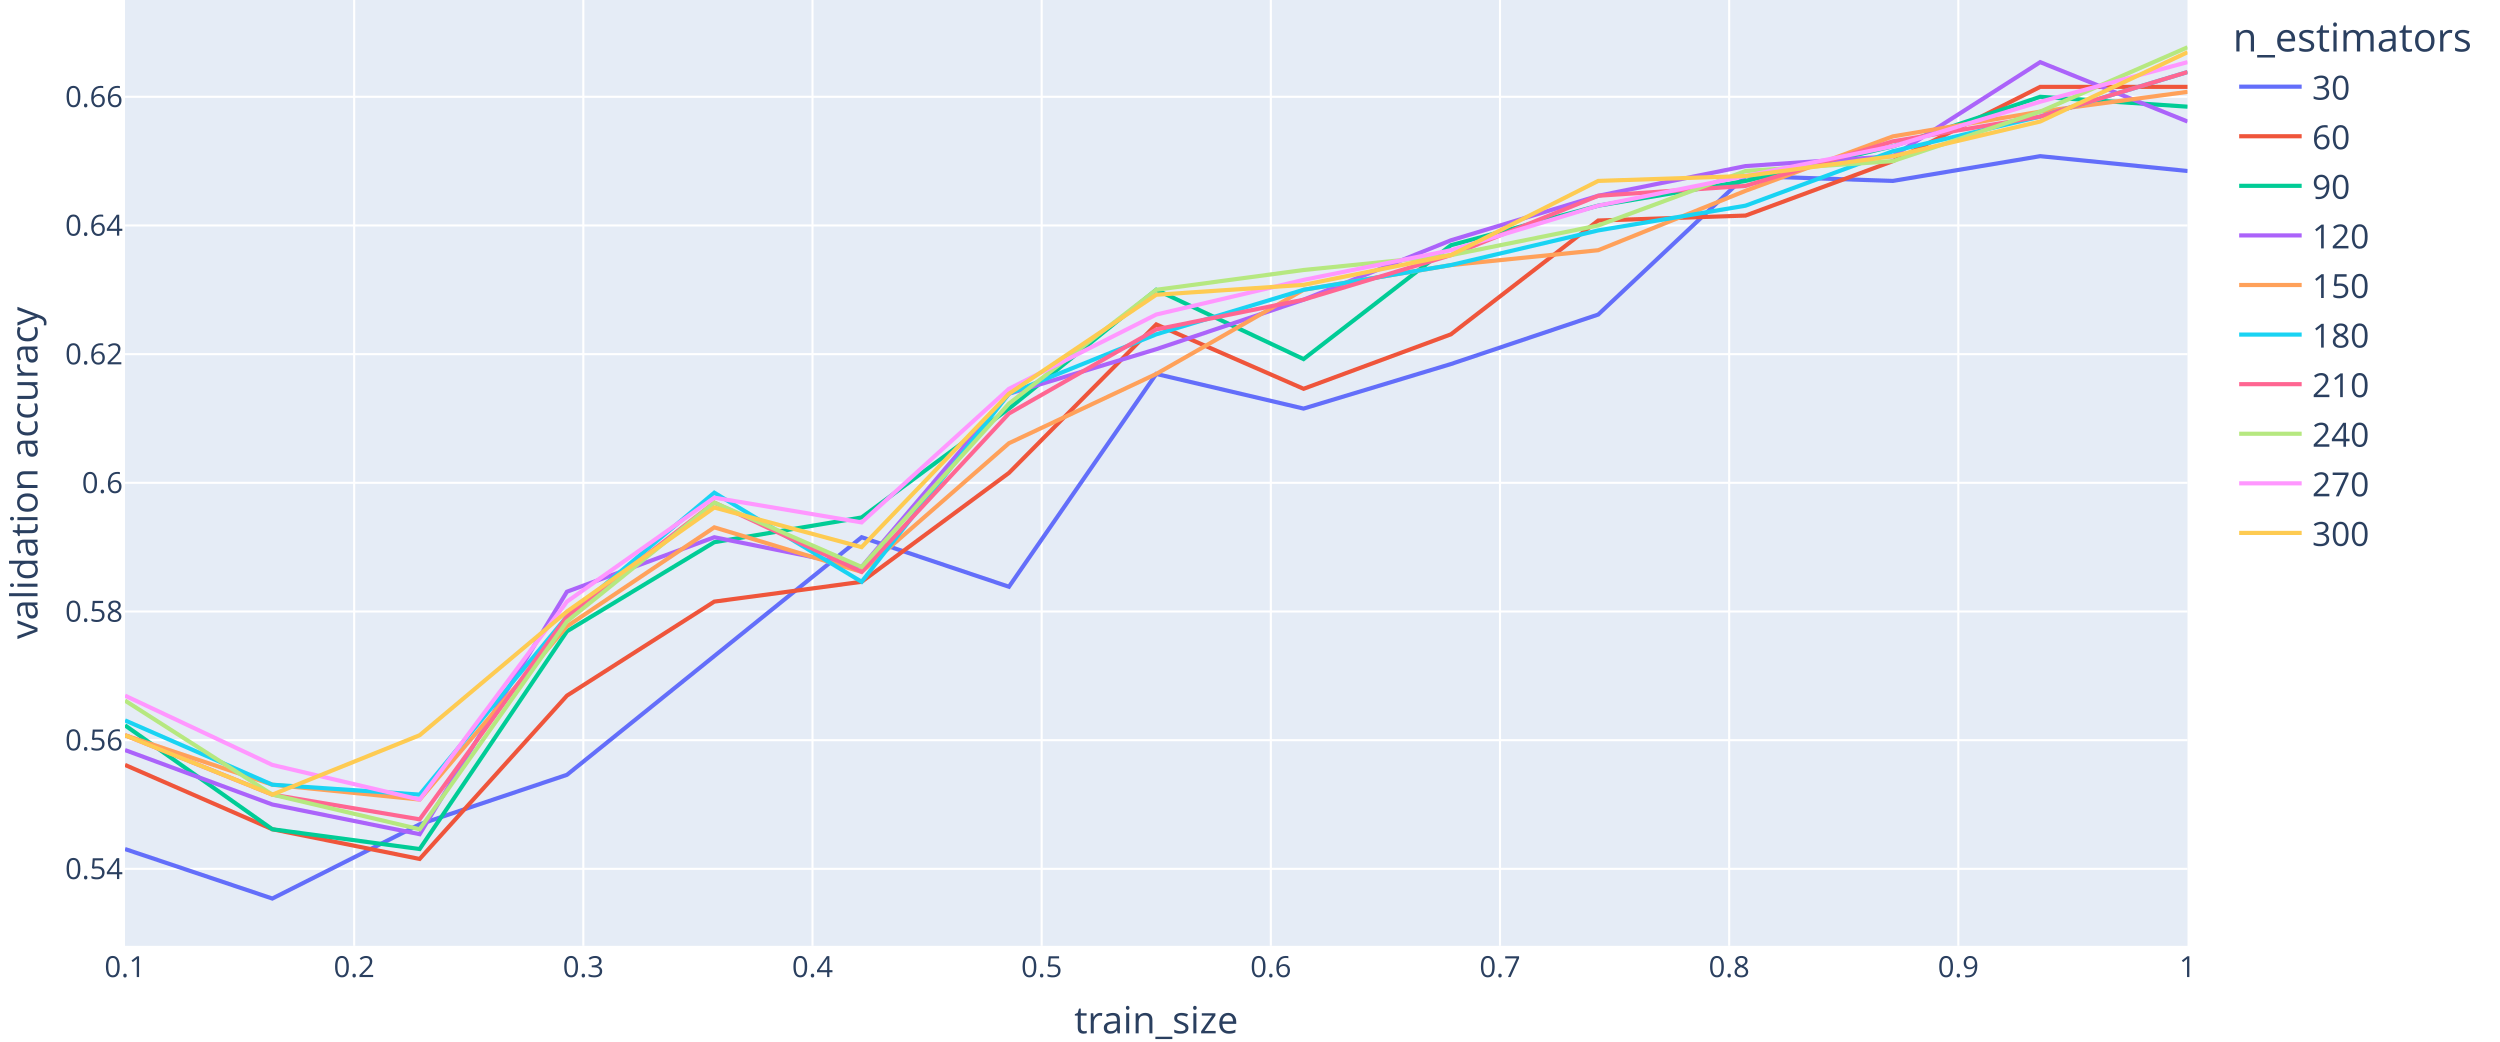
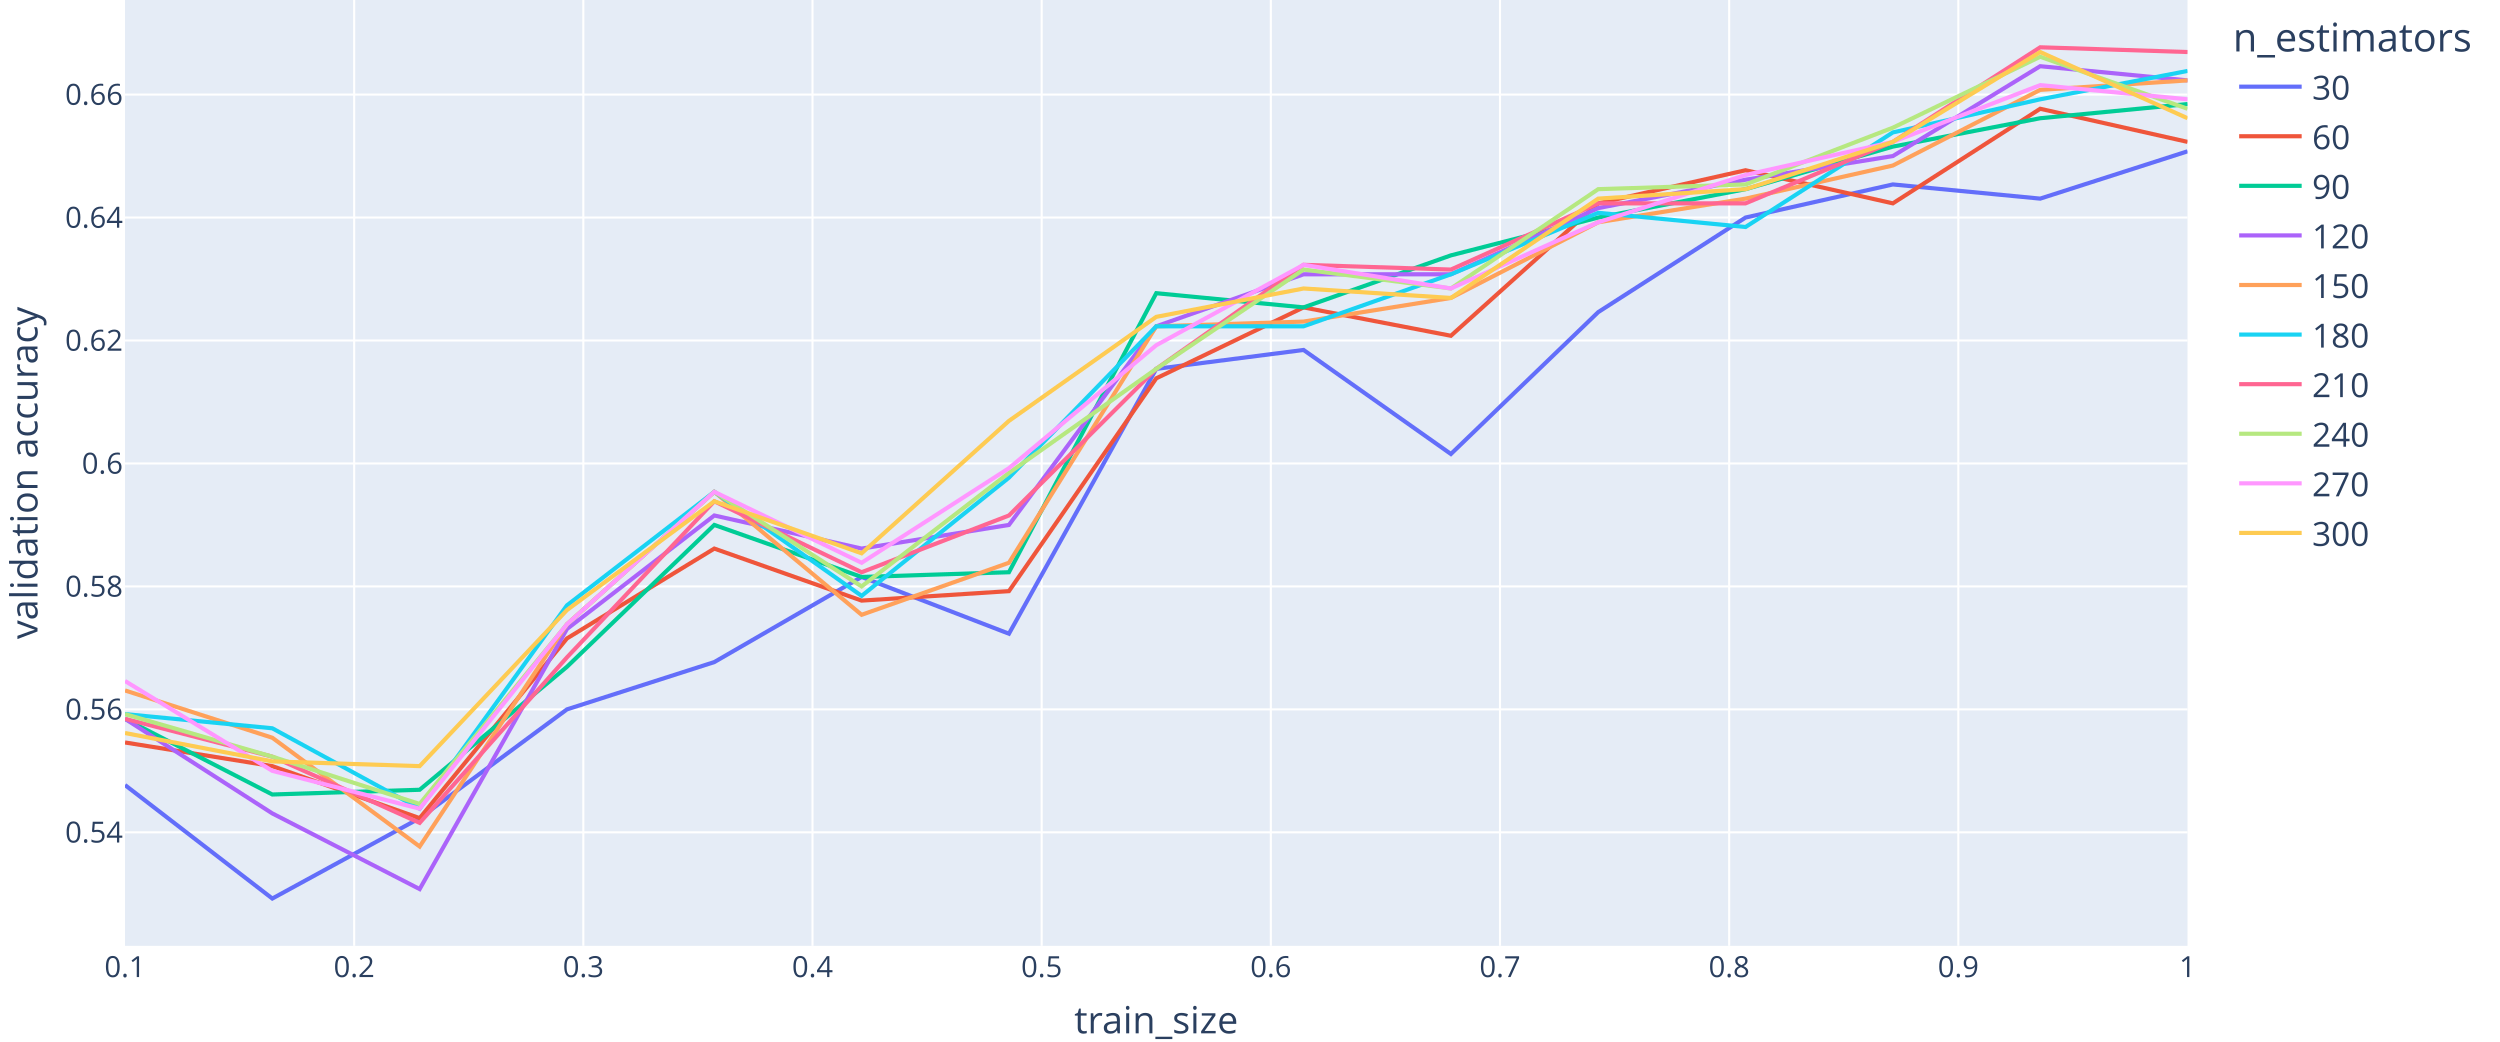
<svg xmlns="http://www.w3.org/2000/svg" class="main-svg" width="1200" height="500" style="" viewBox="0 0 1200 500">
  <rect x="0" y="0" width="1200" height="500" style="fill: rgb(255, 255, 255); fill-opacity: 1;" />
-   <defs id="defs-fbccb3">
+   <defs id="defs-51525a">
    <g class="clips">
-       <clipPath id="clipfbccb3xyplot" class="plotclip">
+       <clipPath id="clip51525axyplot" class="plotclip">
        <rect width="990" height="454" />
      </clipPath>
-       <clipPath class="axesclip" id="clipfbccb3x">
+       <clipPath class="axesclip" id="clip51525ax">
        <rect x="60" y="0" width="990" height="500" />
      </clipPath>
-       <clipPath class="axesclip" id="clipfbccb3y">
+       <clipPath class="axesclip" id="clip51525ay">
        <rect x="0" y="0" width="1200" height="454" />
      </clipPath>
-       <clipPath class="axesclip" id="clipfbccb3xy">
+       <clipPath class="axesclip" id="clip51525axy">
        <rect x="60" y="0" width="990" height="454" />
      </clipPath>
    </g>
    <g class="gradients" />
    <g class="patterns" />
  </defs>
  <g class="bglayer">
    <rect class="bg" x="60" y="0" width="990" height="454" style="fill: rgb(229, 236, 246); fill-opacity: 1; stroke-width: 0;" />
  </g>
  <g class="layer-below">
    <g class="imagelayer" />
    <g class="shapelayer" />
  </g>
  <g class="cartesianlayer">
    <g class="subplot xy">
      <g class="layer-subplot">
        <g class="shapelayer" />
        <g class="imagelayer" />
      </g>
      <g class="minor-gridlayer">
        <g class="x" />
        <g class="y" />
      </g>
      <g class="gridlayer">
        <g class="x">
          <path class="xgrid crisp" transform="translate(170,0)" d="M0,0v454" style="stroke: rgb(255, 255, 255); stroke-opacity: 1; stroke-width: 1px;" />
          <path class="xgrid crisp" transform="translate(280,0)" d="M0,0v454" style="stroke: rgb(255, 255, 255); stroke-opacity: 1; stroke-width: 1px;" />
          <path class="xgrid crisp" transform="translate(390,0)" d="M0,0v454" style="stroke: rgb(255, 255, 255); stroke-opacity: 1; stroke-width: 1px;" />
          <path class="xgrid crisp" transform="translate(500,0)" d="M0,0v454" style="stroke: rgb(255, 255, 255); stroke-opacity: 1; stroke-width: 1px;" />
          <path class="xgrid crisp" transform="translate(610,0)" d="M0,0v454" style="stroke: rgb(255, 255, 255); stroke-opacity: 1; stroke-width: 1px;" />
          <path class="xgrid crisp" transform="translate(720,0)" d="M0,0v454" style="stroke: rgb(255, 255, 255); stroke-opacity: 1; stroke-width: 1px;" />
          <path class="xgrid crisp" transform="translate(830,0)" d="M0,0v454" style="stroke: rgb(255, 255, 255); stroke-opacity: 1; stroke-width: 1px;" />
          <path class="xgrid crisp" transform="translate(940,0)" d="M0,0v454" style="stroke: rgb(255, 255, 255); stroke-opacity: 1; stroke-width: 1px;" />
        </g>
        <g class="y">
-           <path class="ygrid crisp" transform="translate(0,417.05)" d="M60,0h990" style="stroke: rgb(255, 255, 255); stroke-opacity: 1; stroke-width: 1px;" />
-           <path class="ygrid crisp" transform="translate(0,355.28)" d="M60,0h990" style="stroke: rgb(255, 255, 255); stroke-opacity: 1; stroke-width: 1px;" />
-           <path class="ygrid crisp" transform="translate(0,293.52)" d="M60,0h990" style="stroke: rgb(255, 255, 255); stroke-opacity: 1; stroke-width: 1px;" />
-           <path class="ygrid crisp" transform="translate(0,231.75)" d="M60,0h990" style="stroke: rgb(255, 255, 255); stroke-opacity: 1; stroke-width: 1px;" />
-           <path class="ygrid crisp" transform="translate(0,169.99)" d="M60,0h990" style="stroke: rgb(255, 255, 255); stroke-opacity: 1; stroke-width: 1px;" />
-           <path class="ygrid crisp" transform="translate(0,108.22)" d="M60,0h990" style="stroke: rgb(255, 255, 255); stroke-opacity: 1; stroke-width: 1px;" />
-           <path class="ygrid crisp" transform="translate(0,46.46)" d="M60,0h990" style="stroke: rgb(255, 255, 255); stroke-opacity: 1; stroke-width: 1px;" />
+           <path class="ygrid crisp" transform="translate(0,399.52)" d="M60,0h990" style="stroke: rgb(255, 255, 255); stroke-opacity: 1; stroke-width: 1px;" />
+           <path class="ygrid crisp" transform="translate(0,340.5)" d="M60,0h990" style="stroke: rgb(255, 255, 255); stroke-opacity: 1; stroke-width: 1px;" />
+           <path class="ygrid crisp" transform="translate(0,281.48)" d="M60,0h990" style="stroke: rgb(255, 255, 255); stroke-opacity: 1; stroke-width: 1px;" />
+           <path class="ygrid crisp" transform="translate(0,222.46)" d="M60,0h990" style="stroke: rgb(255, 255, 255); stroke-opacity: 1; stroke-width: 1px;" />
+           <path class="ygrid crisp" transform="translate(0,163.44)" d="M60,0h990" style="stroke: rgb(255, 255, 255); stroke-opacity: 1; stroke-width: 1px;" />
+           <path class="ygrid crisp" transform="translate(0,104.42)" d="M60,0h990" style="stroke: rgb(255, 255, 255); stroke-opacity: 1; stroke-width: 1px;" />
+           <path class="ygrid crisp" transform="translate(0,45.4)" d="M60,0h990" style="stroke: rgb(255, 255, 255); stroke-opacity: 1; stroke-width: 1px;" />
        </g>
      </g>
      <g class="zerolinelayer" />
      <g class="layer-between">
        <g class="shapelayer" />
        <g class="imagelayer" />
      </g>
      <path class="xlines-below" />
      <path class="ylines-below" />
      <g class="overlines-below" />
      <g class="xaxislayer-below" />
      <g class="yaxislayer-below" />
      <g class="overaxes-below" />
      <g class="overplot">
-         <g class="xy" transform="translate(60,0)" clip-path="url(#clipfbccb3xyplot)">
+         <g class="xy" transform="translate(60,0)" clip-path="url(#clip51525axyplot)">
          <g class="scatterlayer mlayer">
-             <g class="trace scatter trace94ea2b" style="stroke-miterlimit: 2; opacity: 1;">
-               <g class="fills" />
-               <g class="errorbars" />
-               <g class="lines">
-                 <path class="js-line" d="M0,407.54L70.71,431.3L141.43,395.67L212.14,371.91L282.86,314.9L353.57,257.88L424.29,281.64L495,179.49L565.71,196.12L636.43,174.74L707.14,150.98L777.86,84.47L848.57,86.84L919.29,74.96L990,82.09" style="vector-effect: none; fill: none; stroke: rgb(99, 110, 250); stroke-opacity: 1; stroke-width: 2px; opacity: 1;" />
-               </g>
-               <g class="points" />
-               <g class="text" />
-             </g>
-             <g class="trace scatter trace7e5d47" style="stroke-miterlimit: 2; opacity: 1;">
-               <g class="fills" />
-               <g class="errorbars" />
-               <g class="lines">
-                 <path class="js-line" d="M0,367.16L70.71,398.04L141.43,412.3L212.14,333.9L282.86,288.77L353.57,279.26L424.29,227L495,155.73L565.71,186.62L636.43,160.48L707.14,105.85L777.86,103.47L848.57,77.34L919.29,41.7L990,41.7" style="vector-effect: none; fill: none; stroke: rgb(239, 85, 59); stroke-opacity: 1; stroke-width: 2px; opacity: 1;" />
-               </g>
-               <g class="points" />
-               <g class="text" />
-             </g>
-             <g class="trace scatter trace7e3205" style="stroke-miterlimit: 2; opacity: 1;">
-               <g class="fills" />
-               <g class="errorbars" />
-               <g class="lines">
-                 <path class="js-line" d="M0,348.15L70.71,398.04L141.43,407.54L212.14,303.02L282.86,260.26L353.57,248.38L424.29,196.12L495,139.1L565.71,172.36L636.43,117.72L707.14,98.72L777.86,86.84L848.57,70.21L919.29,46.46L990,51.21" style="vector-effect: none; fill: none; stroke: rgb(0, 204, 150); stroke-opacity: 1; stroke-width: 2px; opacity: 1;" />
-               </g>
-               <g class="points" />
-               <g class="text" />
-             </g>
-             <g class="trace scatter trace1a07d9" style="stroke-miterlimit: 2; opacity: 1;">
-               <g class="fills" />
-               <g class="errorbars" />
-               <g class="lines">
-                 <path class="js-line" d="M0,360.03L70.71,386.16L141.43,400.42L212.14,284.01L282.86,257.88L353.57,272.14L424.29,188.99L495,167.61L565.71,143.85L636.43,115.35L707.14,93.97L777.86,79.71L848.57,74.96L919.29,29.83L990,58.33" style="vector-effect: none; fill: none; stroke: rgb(171, 99, 250); stroke-opacity: 1; stroke-width: 2px; opacity: 1;" />
-               </g>
-               <g class="points" />
-               <g class="text" />
-             </g>
-             <g class="trace scatter trace66aea8" style="stroke-miterlimit: 2; opacity: 1;">
-               <g class="fills" />
-               <g class="errorbars" />
-               <g class="lines">
-                 <path class="js-line" d="M0,352.91L70.71,376.66L141.43,383.79L212.14,300.64L282.86,253.13L353.57,274.51L424.29,212.75L495,179.49L565.71,139.1L636.43,127.23L707.14,120.1L777.86,91.59L848.57,65.46L919.29,53.58L990,44.08" style="vector-effect: none; fill: none; stroke: rgb(255, 161, 90); stroke-opacity: 1; stroke-width: 2px; opacity: 1;" />
-               </g>
-               <g class="points" />
-               <g class="text" />
-             </g>
-             <g class="trace scatter trace891323" style="stroke-miterlimit: 2; opacity: 1;">
-               <g class="fills" />
-               <g class="errorbars" />
-               <g class="lines">
-                 <path class="js-line" d="M0,345.78L70.71,376.66L141.43,381.41L212.14,295.89L282.86,236.5L353.57,279.26L424.29,188.99L495,160.48L565.71,139.1L636.43,127.23L707.14,110.6L777.86,98.72L848.57,72.59L919.29,55.96L990,34.58" style="vector-effect: none; fill: none; stroke: rgb(25, 211, 243); stroke-opacity: 1; stroke-width: 2px; opacity: 1;" />
-               </g>
-               <g class="points" />
-               <g class="text" />
-             </g>
-             <g class="trace scatter trace67398b" style="stroke-miterlimit: 2; opacity: 1;">
-               <g class="fills" />
-               <g class="errorbars" />
-               <g class="lines">
-                 <path class="js-line" d="M0,352.91L70.71,381.41L141.43,393.29L212.14,295.89L282.86,241.25L353.57,274.51L424.29,198.49L495,158.11L565.71,143.85L636.43,122.47L707.14,93.97L777.86,89.22L848.57,67.84L919.29,55.96L990,34.58" style="vector-effect: none; fill: none; stroke: rgb(255, 102, 146); stroke-opacity: 1; stroke-width: 2px; opacity: 1;" />
-               </g>
-               <g class="points" />
-               <g class="text" />
-             </g>
-             <g class="trace scatter traceb659fb" style="stroke-miterlimit: 2; opacity: 1;">
-               <g class="fills" />
-               <g class="errorbars" />
-               <g class="lines">
-                 <path class="js-line" d="M0,336.28L70.71,381.41L141.43,398.04L212.14,298.27L282.86,241.25L353.57,272.14L424.29,193.74L495,139.1L565.71,129.6L636.43,122.47L707.14,108.22L777.86,82.09L848.57,77.34L919.29,53.58L990,22.7" style="vector-effect: none; fill: none; stroke: rgb(182, 232, 128); stroke-opacity: 1; stroke-width: 2px; opacity: 1;" />
-               </g>
-               <g class="points" />
-               <g class="text" />
-             </g>
-             <g class="trace scatter trace61a18e" style="stroke-miterlimit: 2; opacity: 1;">
-               <g class="fills" />
-               <g class="errorbars" />
-               <g class="lines">
-                 <path class="js-line" d="M0,333.9L70.71,367.16L141.43,383.79L212.14,288.77L282.86,238.88L353.57,250.76L424.29,186.62L495,150.98L565.71,134.35L636.43,120.1L707.14,98.72L848.57,70.21L919.29,48.83L990,29.83" style="vector-effect: none; fill: none; stroke: rgb(255, 151, 255); stroke-opacity: 1; stroke-width: 2px; opacity: 1;" />
-               </g>
-               <g class="points" />
-               <g class="text" />
-             </g>
-             <g class="trace scatter tracec2384e" style="stroke-miterlimit: 2; opacity: 1;">
-               <g class="fills" />
-               <g class="errorbars" />
-               <g class="lines">
-                 <path class="js-line" d="M0,352.91L70.71,381.41L141.43,352.91L212.14,293.52L282.86,243.63L353.57,262.63L424.29,188.99L495,141.48L565.71,136.73L636.43,122.47L707.14,86.84L777.86,84.47L848.57,74.96L919.29,58.33L990,25.08" style="vector-effect: none; fill: none; stroke: rgb(254, 203, 82); stroke-opacity: 1; stroke-width: 2px; opacity: 1;" />
+             <g class="trace scatter trace77813d" style="stroke-miterlimit: 2; opacity: 1;">
+               <g class="fills" />
+               <g class="errorbars" />
+               <g class="lines">
+                 <path class="js-line" d="M0,376.82L70.71,431.3L141.43,392.71L212.14,340.5L282.86,317.8L353.57,276.94L424.29,304.18L495,177.06L565.71,167.98L636.43,217.92L707.14,149.82L777.86,104.42L848.57,88.53L919.29,95.34L990,72.64" style="vector-effect: none; fill: none; stroke: rgb(99, 110, 250); stroke-opacity: 1; stroke-width: 2px; opacity: 1;" />
+               </g>
+               <g class="points" />
+               <g class="text" />
+             </g>
+             <g class="trace scatter trace6e102a" style="stroke-miterlimit: 2; opacity: 1;">
+               <g class="fills" />
+               <g class="errorbars" />
+               <g class="lines">
+                 <path class="js-line" d="M0,356.39L70.71,367.74L141.43,392.71L212.14,306.45L282.86,263.32L353.57,288.29L424.29,283.75L495,181.6L565.71,147.55L636.43,161.17L707.14,97.61L777.86,81.72L848.57,97.61L919.29,52.21L990,68.1" style="vector-effect: none; fill: none; stroke: rgb(239, 85, 59); stroke-opacity: 1; stroke-width: 2px; opacity: 1;" />
+               </g>
+               <g class="points" />
+               <g class="text" />
+             </g>
+             <g class="trace scatter trace10252c" style="stroke-miterlimit: 2; opacity: 1;">
+               <g class="fills" />
+               <g class="errorbars" />
+               <g class="lines">
+                 <path class="js-line" d="M0,345.04L70.71,381.36L141.43,379.09L212.14,320.07L282.86,251.97L353.57,276.94L424.29,274.67L495,140.74L565.71,147.55L636.43,122.58L707.14,104.42L777.86,90.8L848.57,70.37L919.29,56.75L990,49.94" style="vector-effect: none; fill: none; stroke: rgb(0, 204, 150); stroke-opacity: 1; stroke-width: 2px; opacity: 1;" />
+               </g>
+               <g class="points" />
+               <g class="text" />
+             </g>
+             <g class="trace scatter trace8fb2e4" style="stroke-miterlimit: 2; opacity: 1;">
+               <g class="fills" />
+               <g class="errorbars" />
+               <g class="lines">
+                 <path class="js-line" d="M0,345.04L70.71,390.44L141.43,426.76L212.14,301.91L282.86,247.43L353.57,263.32L424.29,251.97L495,156.63L565.71,131.66L636.43,131.66L707.14,99.88L777.86,86.26L848.57,74.91L919.29,31.78L990,38.59" style="vector-effect: none; fill: none; stroke: rgb(171, 99, 250); stroke-opacity: 1; stroke-width: 2px; opacity: 1;" />
+               </g>
+               <g class="points" />
+               <g class="text" />
+             </g>
+             <g class="trace scatter tracec1d935" style="stroke-miterlimit: 2; opacity: 1;">
+               <g class="fills" />
+               <g class="errorbars" />
+               <g class="lines">
+                 <path class="js-line" d="M0,331.42L70.71,354.12L141.43,406.33L212.14,299.64L282.86,236.08L353.57,295.1L424.29,270.13L495,156.63L565.71,154.36L636.43,143.01L707.14,106.69L777.86,95.34L848.57,79.45L919.29,43.13L990,38.59" style="vector-effect: none; fill: none; stroke: rgb(255, 161, 90); stroke-opacity: 1; stroke-width: 2px; opacity: 1;" />
+               </g>
+               <g class="points" />
+               <g class="text" />
+             </g>
+             <g class="trace scatter traceec3d2f" style="stroke-miterlimit: 2; opacity: 1;">
+               <g class="fills" />
+               <g class="errorbars" />
+               <g class="lines">
+                 <path class="js-line" d="M0,342.77L70.71,349.58L141.43,388.17L212.14,290.56L282.86,236.08L353.57,286.02L424.29,229.27L495,156.63L565.71,156.63L636.43,131.66L707.14,102.15L777.86,108.96L848.57,63.56L919.29,47.67L990,34.05" style="vector-effect: none; fill: none; stroke: rgb(25, 211, 243); stroke-opacity: 1; stroke-width: 2px; opacity: 1;" />
+               </g>
+               <g class="points" />
+               <g class="text" />
+             </g>
+             <g class="trace scatter trace345f30" style="stroke-miterlimit: 2; opacity: 1;">
+               <g class="fills" />
+               <g class="errorbars" />
+               <g class="lines">
+                 <path class="js-line" d="M0,345.04L70.71,363.2L141.43,394.98L212.14,315.53L282.86,240.62L353.57,274.67L424.29,247.43L495,177.06L565.71,127.12L636.43,129.39L707.14,97.61L777.86,97.61L848.57,68.1L919.29,22.7L990,24.97" style="vector-effect: none; fill: none; stroke: rgb(255, 102, 146); stroke-opacity: 1; stroke-width: 2px; opacity: 1;" />
+               </g>
+               <g class="points" />
+               <g class="text" />
+             </g>
+             <g class="trace scatter trace38107a" style="stroke-miterlimit: 2; opacity: 1;">
+               <g class="fills" />
+               <g class="errorbars" />
+               <g class="lines">
+                 <path class="js-line" d="M0,342.77L70.71,363.2L141.43,385.9L212.14,299.64L282.86,236.08L353.57,281.48L424.29,227L495,177.06L565.71,129.39L636.43,138.47L707.14,90.8L777.86,88.53L848.57,61.29L919.29,27.24L990,52.21" style="vector-effect: none; fill: none; stroke: rgb(182, 232, 128); stroke-opacity: 1; stroke-width: 2px; opacity: 1;" />
+               </g>
+               <g class="points" />
+               <g class="text" />
+             </g>
+             <g class="trace scatter tracef240cf" style="stroke-miterlimit: 2; opacity: 1;">
+               <g class="fills" />
+               <g class="errorbars" />
+               <g class="lines">
+                 <path class="js-line" d="M0,326.88L70.71,370.01L141.43,388.17L212.14,299.64L282.86,236.08L353.57,270.13L424.29,224.73L495,165.71L565.71,127.12L636.43,138.47L707.14,106.69L777.86,83.99L848.57,68.1L919.29,40.86L990,47.67" style="vector-effect: none; fill: none; stroke: rgb(255, 151, 255); stroke-opacity: 1; stroke-width: 2px; opacity: 1;" />
+               </g>
+               <g class="points" />
+               <g class="text" />
+             </g>
+             <g class="trace scatter trace14f78a" style="stroke-miterlimit: 2; opacity: 1;">
+               <g class="fills" />
+               <g class="errorbars" />
+               <g class="lines">
+                 <path class="js-line" d="M0,351.85L70.71,365.47L141.43,367.74L212.14,292.83L282.86,240.62L353.57,265.59L424.29,202.03L495,152.09L565.71,138.47L636.43,143.01L707.14,95.34L777.86,90.8L848.57,68.1L919.29,24.97L990,56.75" style="vector-effect: none; fill: none; stroke: rgb(254, 203, 82); stroke-opacity: 1; stroke-width: 2px; opacity: 1;" />
              </g>
              <g class="points" />
              <g class="text" />
            </g>
          </g>
        </g>
      </g>
      <g class="zerolinelayer-above" />
      <path class="xlines-above crisp" d="M0,0" style="fill: none;" />
      <path class="ylines-above crisp" d="M0,0" style="fill: none;" />
      <g class="overlines-above" />
      <g class="xaxislayer-above">
        <g class="xtick">
          <text text-anchor="middle" x="0" y="469" transform="translate(60,0)" style="font-family: 'Open Sans', verdana, arial, sans-serif; font-size: 14px; fill: rgb(42, 63, 95); fill-opacity: 1; white-space: pre;">0.1</text>
        </g>
        <g class="xtick">
          <text text-anchor="middle" x="0" y="469" style="font-family: 'Open Sans', verdana, arial, sans-serif; font-size: 14px; fill: rgb(42, 63, 95); fill-opacity: 1; white-space: pre;" transform="translate(170,0)">0.2</text>
        </g>
        <g class="xtick">
          <text text-anchor="middle" x="0" y="469" style="font-family: 'Open Sans', verdana, arial, sans-serif; font-size: 14px; fill: rgb(42, 63, 95); fill-opacity: 1; white-space: pre;" transform="translate(280,0)">0.3</text>
        </g>
        <g class="xtick">
          <text text-anchor="middle" x="0" y="469" style="font-family: 'Open Sans', verdana, arial, sans-serif; font-size: 14px; fill: rgb(42, 63, 95); fill-opacity: 1; white-space: pre;" transform="translate(390,0)">0.4</text>
        </g>
        <g class="xtick">
          <text text-anchor="middle" x="0" y="469" style="font-family: 'Open Sans', verdana, arial, sans-serif; font-size: 14px; fill: rgb(42, 63, 95); fill-opacity: 1; white-space: pre;" transform="translate(500,0)">0.5</text>
        </g>
        <g class="xtick">
          <text text-anchor="middle" x="0" y="469" style="font-family: 'Open Sans', verdana, arial, sans-serif; font-size: 14px; fill: rgb(42, 63, 95); fill-opacity: 1; white-space: pre;" transform="translate(610,0)">0.6</text>
        </g>
        <g class="xtick">
          <text text-anchor="middle" x="0" y="469" style="font-family: 'Open Sans', verdana, arial, sans-serif; font-size: 14px; fill: rgb(42, 63, 95); fill-opacity: 1; white-space: pre;" transform="translate(720,0)">0.7</text>
        </g>
        <g class="xtick">
          <text text-anchor="middle" x="0" y="469" style="font-family: 'Open Sans', verdana, arial, sans-serif; font-size: 14px; fill: rgb(42, 63, 95); fill-opacity: 1; white-space: pre;" transform="translate(830,0)">0.8</text>
        </g>
        <g class="xtick">
          <text text-anchor="middle" x="0" y="469" style="font-family: 'Open Sans', verdana, arial, sans-serif; font-size: 14px; fill: rgb(42, 63, 95); fill-opacity: 1; white-space: pre;" transform="translate(940,0)">0.9</text>
        </g>
        <g class="xtick">
          <text text-anchor="middle" x="0" y="469" style="font-family: 'Open Sans', verdana, arial, sans-serif; font-size: 14px; fill: rgb(42, 63, 95); fill-opacity: 1; white-space: pre;" transform="translate(1050,0)">1</text>
        </g>
      </g>
      <g class="yaxislayer-above">
        <g class="ytick">
-           <text text-anchor="end" x="59" y="4.9" transform="translate(0,417.05)" style="font-family: 'Open Sans', verdana, arial, sans-serif; font-size: 14px; fill: rgb(42, 63, 95); fill-opacity: 1; white-space: pre;">0.54</text>
-         </g>
-         <g class="ytick">
-           <text text-anchor="end" x="59" y="4.9" style="font-family: 'Open Sans', verdana, arial, sans-serif; font-size: 14px; fill: rgb(42, 63, 95); fill-opacity: 1; white-space: pre;" transform="translate(0,355.28)">0.56</text>
-         </g>
-         <g class="ytick">
-           <text text-anchor="end" x="59" y="4.9" style="font-family: 'Open Sans', verdana, arial, sans-serif; font-size: 14px; fill: rgb(42, 63, 95); fill-opacity: 1; white-space: pre;" transform="translate(0,293.52)">0.58</text>
-         </g>
-         <g class="ytick">
-           <text text-anchor="end" x="59" y="4.9" style="font-family: 'Open Sans', verdana, arial, sans-serif; font-size: 14px; fill: rgb(42, 63, 95); fill-opacity: 1; white-space: pre;" transform="translate(0,231.75)">0.6</text>
-         </g>
-         <g class="ytick">
-           <text text-anchor="end" x="59" y="4.9" style="font-family: 'Open Sans', verdana, arial, sans-serif; font-size: 14px; fill: rgb(42, 63, 95); fill-opacity: 1; white-space: pre;" transform="translate(0,169.99)">0.62</text>
-         </g>
-         <g class="ytick">
-           <text text-anchor="end" x="59" y="4.9" style="font-family: 'Open Sans', verdana, arial, sans-serif; font-size: 14px; fill: rgb(42, 63, 95); fill-opacity: 1; white-space: pre;" transform="translate(0,108.22)">0.64</text>
-         </g>
-         <g class="ytick">
-           <text text-anchor="end" x="59" y="4.9" style="font-family: 'Open Sans', verdana, arial, sans-serif; font-size: 14px; fill: rgb(42, 63, 95); fill-opacity: 1; white-space: pre;" transform="translate(0,46.46)">0.66</text>
+           <text text-anchor="end" x="59" y="4.9" transform="translate(0,399.52)" style="font-family: 'Open Sans', verdana, arial, sans-serif; font-size: 14px; fill: rgb(42, 63, 95); fill-opacity: 1; white-space: pre;">0.54</text>
+         </g>
+         <g class="ytick">
+           <text text-anchor="end" x="59" y="4.9" style="font-family: 'Open Sans', verdana, arial, sans-serif; font-size: 14px; fill: rgb(42, 63, 95); fill-opacity: 1; white-space: pre;" transform="translate(0,340.5)">0.56</text>
+         </g>
+         <g class="ytick">
+           <text text-anchor="end" x="59" y="4.9" style="font-family: 'Open Sans', verdana, arial, sans-serif; font-size: 14px; fill: rgb(42, 63, 95); fill-opacity: 1; white-space: pre;" transform="translate(0,281.48)">0.58</text>
+         </g>
+         <g class="ytick">
+           <text text-anchor="end" x="59" y="4.9" style="font-family: 'Open Sans', verdana, arial, sans-serif; font-size: 14px; fill: rgb(42, 63, 95); fill-opacity: 1; white-space: pre;" transform="translate(0,222.46)">0.6</text>
+         </g>
+         <g class="ytick">
+           <text text-anchor="end" x="59" y="4.9" style="font-family: 'Open Sans', verdana, arial, sans-serif; font-size: 14px; fill: rgb(42, 63, 95); fill-opacity: 1; white-space: pre;" transform="translate(0,163.44)">0.62</text>
+         </g>
+         <g class="ytick">
+           <text text-anchor="end" x="59" y="4.9" style="font-family: 'Open Sans', verdana, arial, sans-serif; font-size: 14px; fill: rgb(42, 63, 95); fill-opacity: 1; white-space: pre;" transform="translate(0,104.42)">0.64</text>
+         </g>
+         <g class="ytick">
+           <text text-anchor="end" x="59" y="4.9" style="font-family: 'Open Sans', verdana, arial, sans-serif; font-size: 14px; fill: rgb(42, 63, 95); fill-opacity: 1; white-space: pre;" transform="translate(0,45.4)">0.66</text>
        </g>
      </g>
      <g class="overaxes-above" />
    </g>
  </g>
  <g class="polarlayer" />
  <g class="smithlayer" />
  <g class="ternarylayer" />
  <g class="geolayer" />
  <g class="funnelarealayer" />
  <g class="pielayer" />
  <g class="iciclelayer" />
  <g class="treemaplayer" />
  <g class="sunburstlayer" />
  <g class="glimages" />
-   <defs id="topdefs-fbccb3">
+   <defs id="topdefs-51525a">
    <g class="clips" />
-     <clipPath id="legendfbccb3">
+     <clipPath id="legend51525a">
      <rect width="130" height="273" x="0" y="0" />
    </clipPath>
  </defs>
  <g class="layer-above">
    <g class="imagelayer" />
    <g class="shapelayer" />
  </g>
  <g class="infolayer">
    <g class="legend" pointer-events="all" transform="translate(1069.8,0)">
      <rect class="bg" shape-rendering="crispEdges" style="stroke: rgb(68, 68, 68); stroke-opacity: 1; fill: rgb(255, 255, 255); fill-opacity: 1; stroke-width: 0px;" width="130" height="273" x="0" y="0" />
-       <g class="scrollbox" transform="" clip-path="url(#legendfbccb3)">
+       <g class="scrollbox" transform="" clip-path="url(#legend51525a)">
        <text class="legendtitletext" text-anchor="start" x="2" y="24.7" style="font-family: 'Open Sans', verdana, arial, sans-serif; font-size: 19px; fill: rgb(42, 63, 95); fill-opacity: 1; white-space: pre; opacity: 1;">n_estimators</text>
        <g class="groups" transform="">
          <g class="traces" transform="translate(0,41.6)" style="opacity: 1;">
            <text class="legendtext" text-anchor="start" x="40" y="6.24" style="font-family: 'Open Sans', verdana, arial, sans-serif; font-size: 16px; fill: rgb(42, 63, 95); fill-opacity: 1; white-space: pre;">30</text>
            <g class="layers" style="opacity: 1;">
              <g class="legendfill" />
              <g class="legendlines">
                <path class="js-line" d="M5,0h30" style="fill: none; stroke: rgb(99, 110, 250); stroke-opacity: 1; stroke-width: 2px;" />
              </g>
              <g class="legendsymbols">
                <g class="legendpoints" />
              </g>
            </g>
            <rect class="legendtoggle" x="0" y="-11.9" width="70.516" height="23.8" style="fill: rgb(0, 0, 0); fill-opacity: 0;" />
          </g>
        </g>
        <g class="groups" transform="">
          <g class="traces" transform="translate(0,65.4)" style="opacity: 1;">
            <text class="legendtext" text-anchor="start" x="40" y="6.24" style="font-family: 'Open Sans', verdana, arial, sans-serif; font-size: 16px; fill: rgb(42, 63, 95); fill-opacity: 1; white-space: pre;">60</text>
            <g class="layers" style="opacity: 1;">
              <g class="legendfill" />
              <g class="legendlines">
                <path class="js-line" d="M5,0h30" style="fill: none; stroke: rgb(239, 85, 59); stroke-opacity: 1; stroke-width: 2px;" />
              </g>
              <g class="legendsymbols">
                <g class="legendpoints" />
              </g>
            </g>
            <rect class="legendtoggle" x="0" y="-11.9" width="70.516" height="23.8" style="fill: rgb(0, 0, 0); fill-opacity: 0;" />
          </g>
        </g>
        <g class="groups" transform="">
          <g class="traces" transform="translate(0,89.2)" style="opacity: 1;">
            <text class="legendtext" text-anchor="start" x="40" y="6.24" style="font-family: 'Open Sans', verdana, arial, sans-serif; font-size: 16px; fill: rgb(42, 63, 95); fill-opacity: 1; white-space: pre;">90</text>
            <g class="layers" style="opacity: 1;">
              <g class="legendfill" />
              <g class="legendlines">
                <path class="js-line" d="M5,0h30" style="fill: none; stroke: rgb(0, 204, 150); stroke-opacity: 1; stroke-width: 2px;" />
              </g>
              <g class="legendsymbols">
                <g class="legendpoints" />
              </g>
            </g>
            <rect class="legendtoggle" x="0" y="-11.9" width="70.516" height="23.8" style="fill: rgb(0, 0, 0); fill-opacity: 0;" />
          </g>
        </g>
        <g class="groups" transform="">
          <g class="traces" transform="translate(0,113)" style="opacity: 1;">
            <text class="legendtext" text-anchor="start" x="40" y="6.24" style="font-family: 'Open Sans', verdana, arial, sans-serif; font-size: 16px; fill: rgb(42, 63, 95); fill-opacity: 1; white-space: pre;">120</text>
            <g class="layers" style="opacity: 1;">
              <g class="legendfill" />
              <g class="legendlines">
                <path class="js-line" d="M5,0h30" style="fill: none; stroke: rgb(171, 99, 250); stroke-opacity: 1; stroke-width: 2px;" />
              </g>
              <g class="legendsymbols">
                <g class="legendpoints" />
              </g>
            </g>
            <rect class="legendtoggle" x="0" y="-11.9" width="70.516" height="23.8" style="fill: rgb(0, 0, 0); fill-opacity: 0;" />
          </g>
        </g>
        <g class="groups" transform="">
          <g class="traces" transform="translate(0,136.8)" style="opacity: 1;">
            <text class="legendtext" text-anchor="start" x="40" y="6.24" style="font-family: 'Open Sans', verdana, arial, sans-serif; font-size: 16px; fill: rgb(42, 63, 95); fill-opacity: 1; white-space: pre;">150</text>
            <g class="layers" style="opacity: 1;">
              <g class="legendfill" />
              <g class="legendlines">
                <path class="js-line" d="M5,0h30" style="fill: none; stroke: rgb(255, 161, 90); stroke-opacity: 1; stroke-width: 2px;" />
              </g>
              <g class="legendsymbols">
                <g class="legendpoints" />
              </g>
            </g>
            <rect class="legendtoggle" x="0" y="-11.9" width="70.516" height="23.8" style="fill: rgb(0, 0, 0); fill-opacity: 0;" />
          </g>
        </g>
        <g class="groups" transform="">
          <g class="traces" transform="translate(0,160.6)" style="opacity: 1;">
            <text class="legendtext" text-anchor="start" x="40" y="6.24" style="font-family: 'Open Sans', verdana, arial, sans-serif; font-size: 16px; fill: rgb(42, 63, 95); fill-opacity: 1; white-space: pre;">180</text>
            <g class="layers" style="opacity: 1;">
              <g class="legendfill" />
              <g class="legendlines">
                <path class="js-line" d="M5,0h30" style="fill: none; stroke: rgb(25, 211, 243); stroke-opacity: 1; stroke-width: 2px;" />
              </g>
              <g class="legendsymbols">
                <g class="legendpoints" />
              </g>
            </g>
            <rect class="legendtoggle" x="0" y="-11.9" width="70.516" height="23.8" style="fill: rgb(0, 0, 0); fill-opacity: 0;" />
          </g>
        </g>
        <g class="groups" transform="">
          <g class="traces" transform="translate(0,184.4)" style="opacity: 1;">
            <text class="legendtext" text-anchor="start" x="40" y="6.24" style="font-family: 'Open Sans', verdana, arial, sans-serif; font-size: 16px; fill: rgb(42, 63, 95); fill-opacity: 1; white-space: pre;">210</text>
            <g class="layers" style="opacity: 1;">
              <g class="legendfill" />
              <g class="legendlines">
                <path class="js-line" d="M5,0h30" style="fill: none; stroke: rgb(255, 102, 146); stroke-opacity: 1; stroke-width: 2px;" />
              </g>
              <g class="legendsymbols">
                <g class="legendpoints" />
              </g>
            </g>
            <rect class="legendtoggle" x="0" y="-11.9" width="70.516" height="23.8" style="fill: rgb(0, 0, 0); fill-opacity: 0;" />
          </g>
        </g>
        <g class="groups" transform="">
          <g class="traces" transform="translate(0,208.2)" style="opacity: 1;">
            <text class="legendtext" text-anchor="start" x="40" y="6.24" style="font-family: 'Open Sans', verdana, arial, sans-serif; font-size: 16px; fill: rgb(42, 63, 95); fill-opacity: 1; white-space: pre;">240</text>
            <g class="layers" style="opacity: 1;">
              <g class="legendfill" />
              <g class="legendlines">
                <path class="js-line" d="M5,0h30" style="fill: none; stroke: rgb(182, 232, 128); stroke-opacity: 1; stroke-width: 2px;" />
              </g>
              <g class="legendsymbols">
                <g class="legendpoints" />
              </g>
            </g>
            <rect class="legendtoggle" x="0" y="-11.9" width="70.516" height="23.8" style="fill: rgb(0, 0, 0); fill-opacity: 0;" />
          </g>
        </g>
        <g class="groups" transform="">
          <g class="traces" transform="translate(0,232)" style="opacity: 1;">
            <text class="legendtext" text-anchor="start" x="40" y="6.24" style="font-family: 'Open Sans', verdana, arial, sans-serif; font-size: 16px; fill: rgb(42, 63, 95); fill-opacity: 1; white-space: pre;">270</text>
            <g class="layers" style="opacity: 1;">
              <g class="legendfill" />
              <g class="legendlines">
                <path class="js-line" d="M5,0h30" style="fill: none; stroke: rgb(255, 151, 255); stroke-opacity: 1; stroke-width: 2px;" />
              </g>
              <g class="legendsymbols">
                <g class="legendpoints" />
              </g>
            </g>
            <rect class="legendtoggle" x="0" y="-11.9" width="70.516" height="23.8" style="fill: rgb(0, 0, 0); fill-opacity: 0;" />
          </g>
        </g>
        <g class="groups" transform="">
          <g class="traces" transform="translate(0,255.8)" style="opacity: 1;">
            <text class="legendtext" text-anchor="start" x="40" y="6.24" style="font-family: 'Open Sans', verdana, arial, sans-serif; font-size: 16px; fill: rgb(42, 63, 95); fill-opacity: 1; white-space: pre;">300</text>
            <g class="layers" style="opacity: 1;">
              <g class="legendfill" />
              <g class="legendlines">
                <path class="js-line" d="M5,0h30" style="fill: none; stroke: rgb(254, 203, 82); stroke-opacity: 1; stroke-width: 2px;" />
              </g>
              <g class="legendsymbols">
                <g class="legendpoints" />
              </g>
            </g>
            <rect class="legendtoggle" x="0" y="-11.9" width="70.516" height="23.8" style="fill: rgb(0, 0, 0); fill-opacity: 0;" />
          </g>
        </g>
      </g>
      <rect class="scrollbar" rx="20" ry="3" width="0" height="0" style="fill: rgb(128, 139, 164); fill-opacity: 1;" x="0" y="0" />
    </g>
    <g class="g-gtitle" />
    <g class="g-xtitle" transform="translate(0,-3.1)">
      <text class="xtitle" x="555" y="499.1" text-anchor="middle" style="opacity: 1; font-family: 'Open Sans', verdana, arial, sans-serif; font-size: 18px; fill: rgb(42, 63, 95); fill-opacity: 1; white-space: pre;">train_size</text>
    </g>
    <g class="g-ytitle" transform="translate(11.59668,0)">
      <text class="ytitle" transform="rotate(-90,6.403125,227)" x="6.403" y="227" text-anchor="middle" style="opacity: 1; font-family: 'Open Sans', verdana, arial, sans-serif; font-size: 18px; fill: rgb(42, 63, 95); fill-opacity: 1; white-space: pre;">validation accuracy</text>
    </g>
  </g>
</svg>
